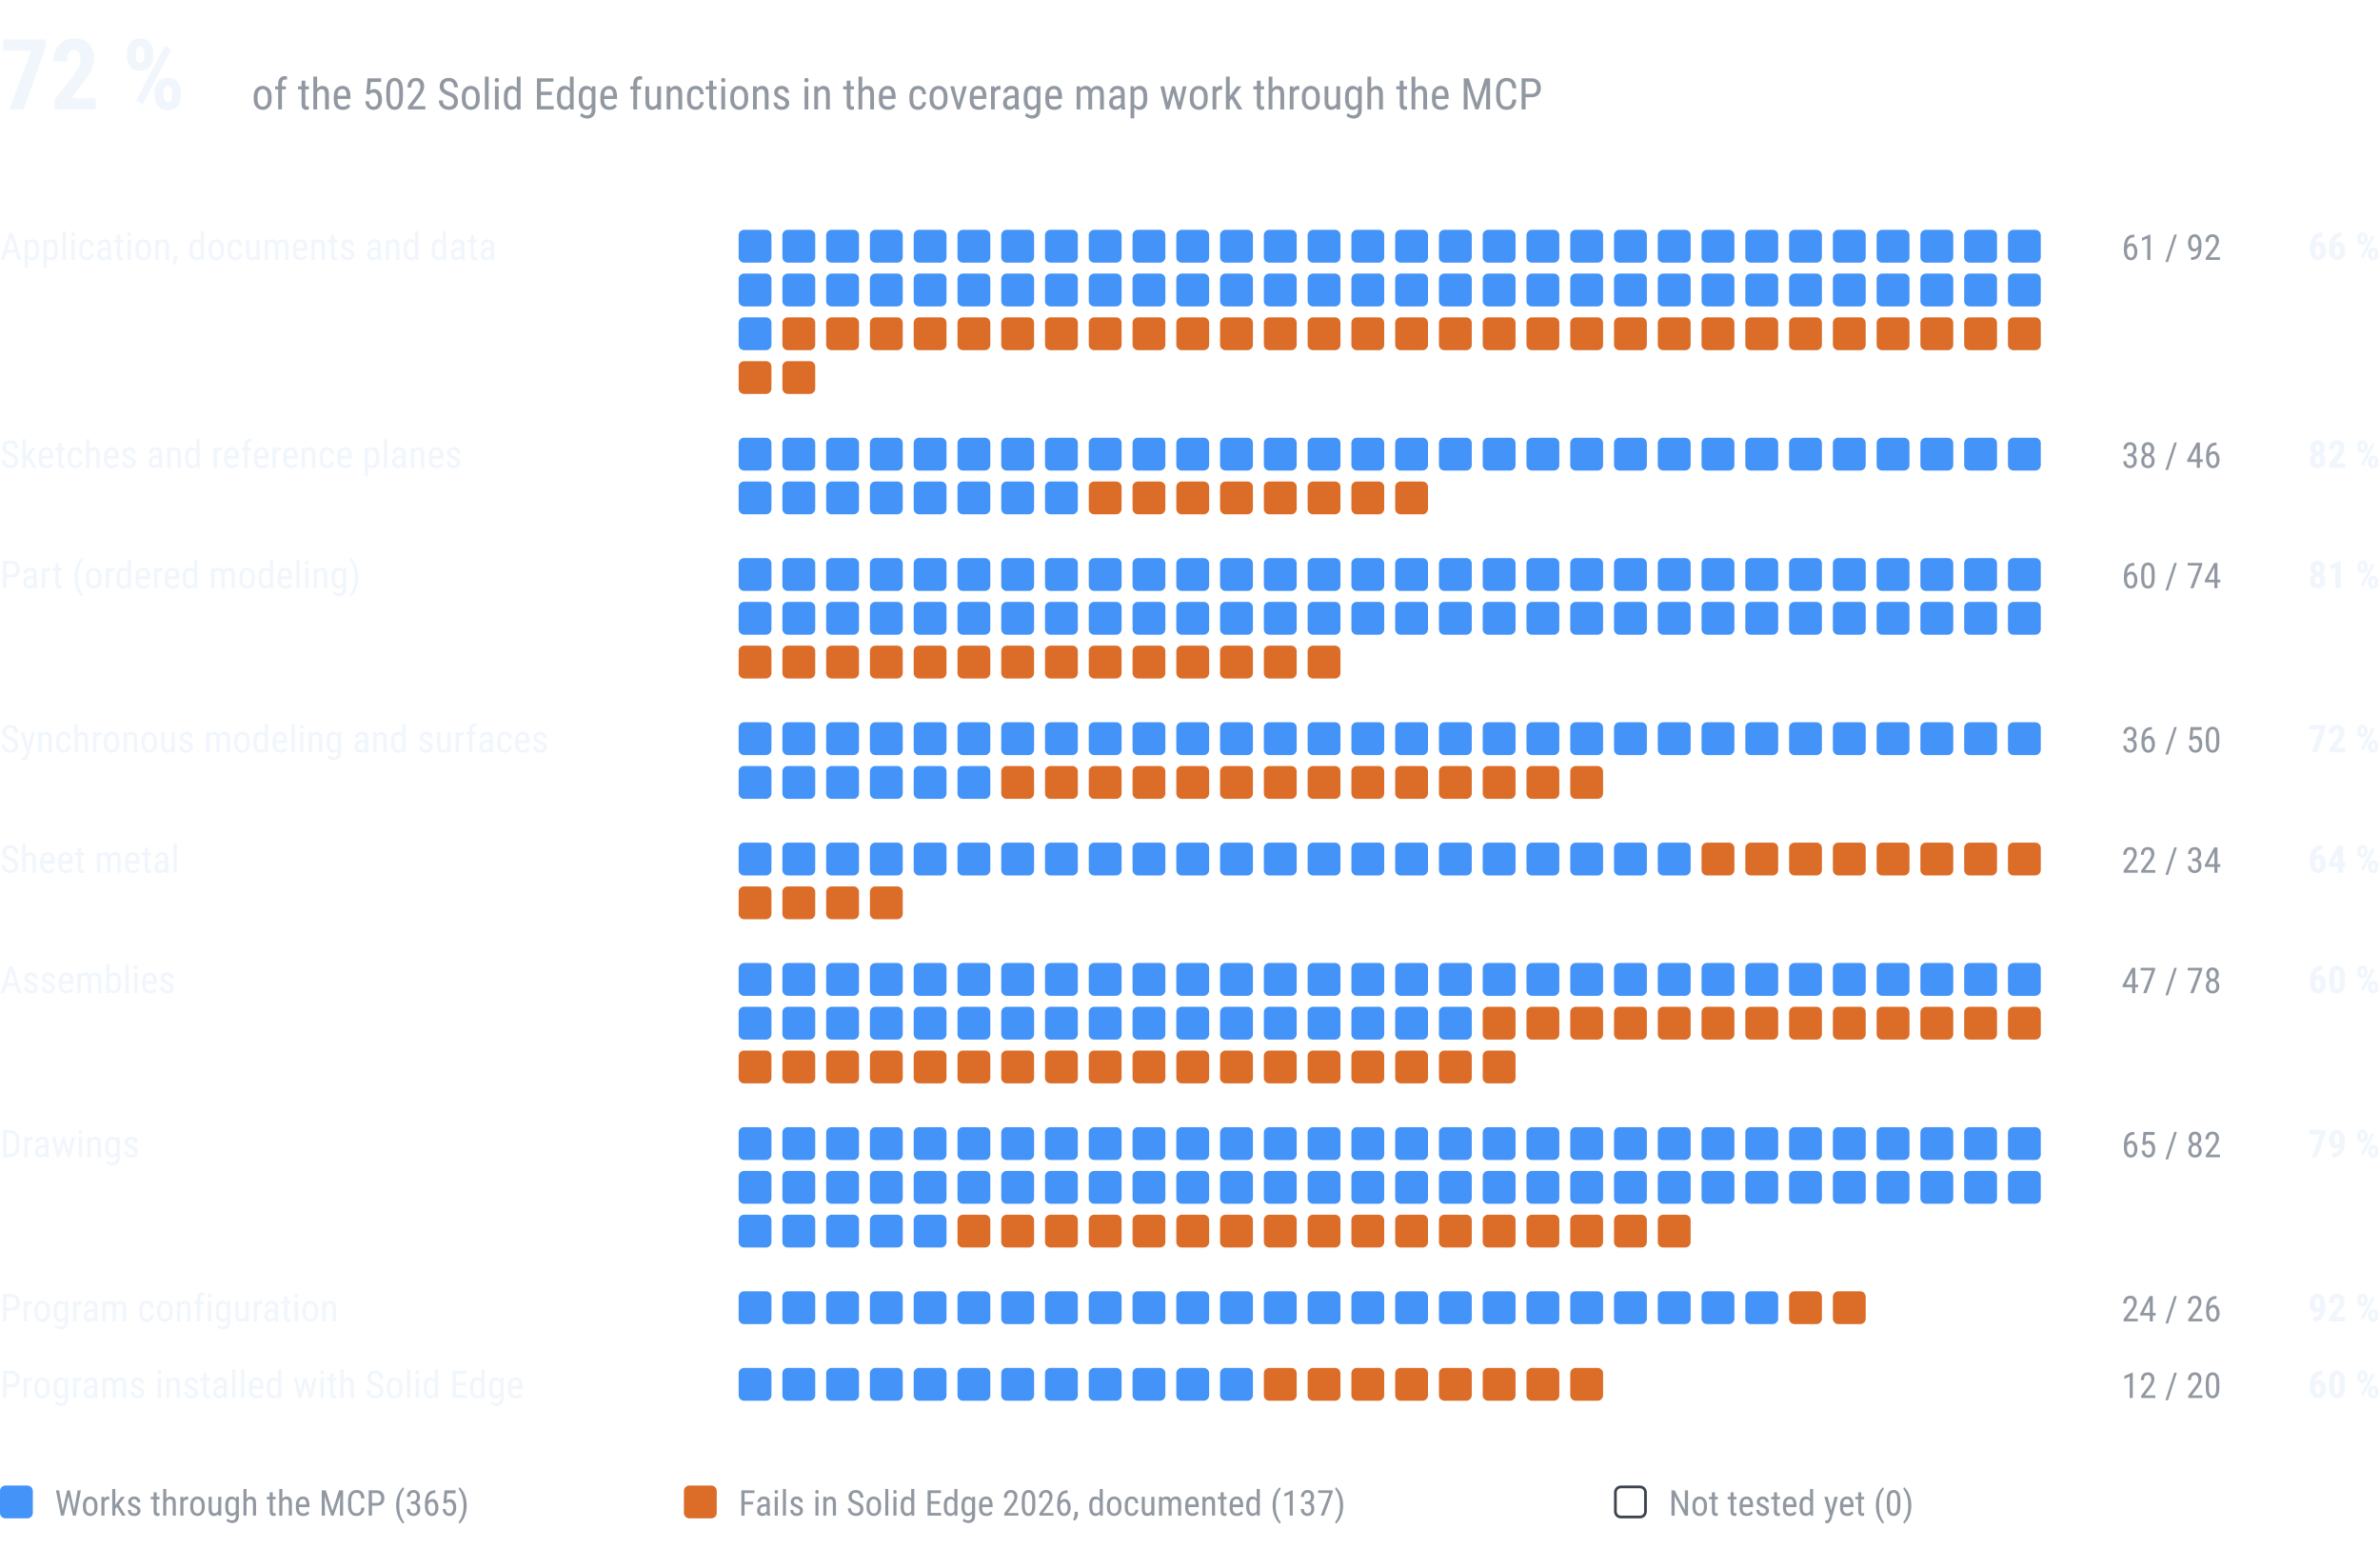
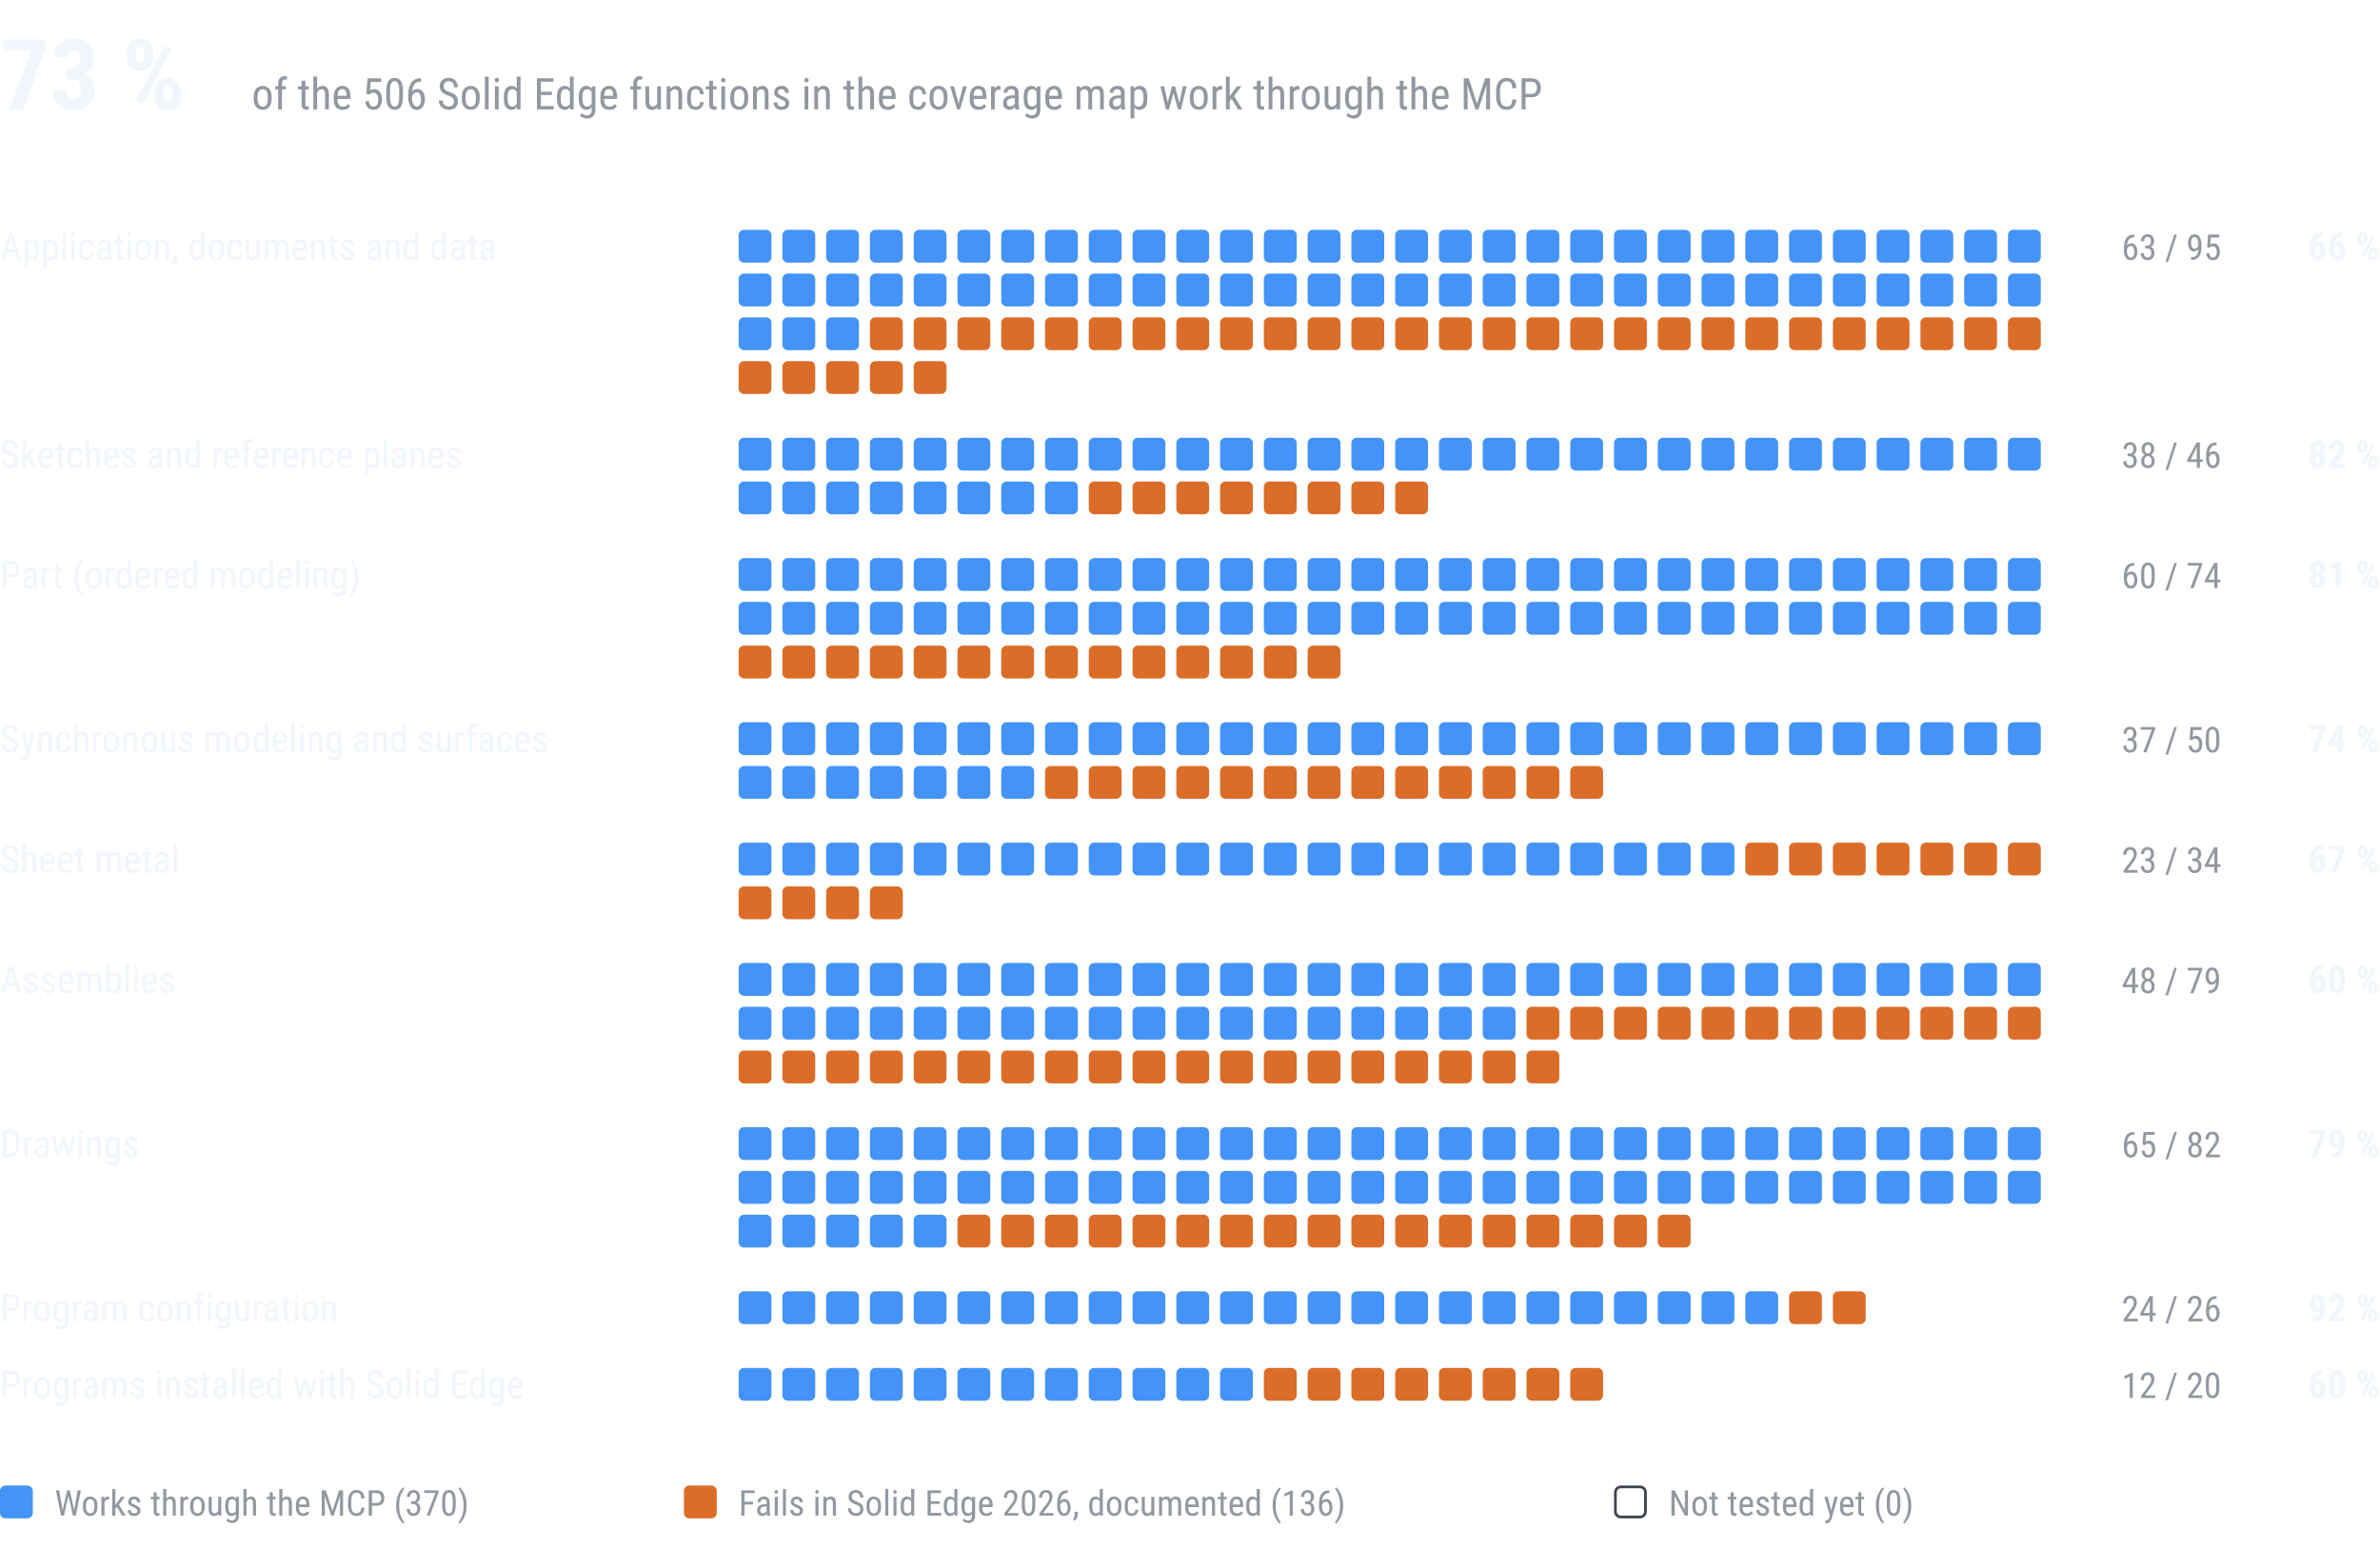
<svg xmlns="http://www.w3.org/2000/svg" width="870" height="566" viewBox="0 0 870 566" role="img" aria-labelledby="title desc">
  <g font-family="Bahnschrift, 'DIN Alternate', 'DIN 1451', D-DIN, Barlow, 'Roboto Condensed', 'Arial Narrow', sans-serif">
-     <text x="0" y="40" font-size="36" font-weight="600" fill="#f0f6fc">72 %</text>
-     <text x="92" y="40" font-size="16" fill="#9198a1">of the 502 Solid Edge functions in the coverage map work through the MCP</text>
+     <text x="0" y="40" font-size="36" font-weight="600" fill="#f0f6fc">73 %</text>
+     <text x="92" y="40" font-size="16" fill="#9198a1">of the 506 Solid Edge functions in the coverage map work through the MCP</text>
    <text x="0" y="95" font-size="14" fill="#f0f6fc">Application, documents and data</text>
    <rect x="270" y="84" width="12" height="12" rx="2" fill="#4493f8" />
    <rect x="286" y="84" width="12" height="12" rx="2" fill="#4493f8" />
    <rect x="302" y="84" width="12" height="12" rx="2" fill="#4493f8" />
    <rect x="318" y="84" width="12" height="12" rx="2" fill="#4493f8" />
    <rect x="334" y="84" width="12" height="12" rx="2" fill="#4493f8" />
    <rect x="350" y="84" width="12" height="12" rx="2" fill="#4493f8" />
    <rect x="366" y="84" width="12" height="12" rx="2" fill="#4493f8" />
    <rect x="382" y="84" width="12" height="12" rx="2" fill="#4493f8" />
    <rect x="398" y="84" width="12" height="12" rx="2" fill="#4493f8" />
    <rect x="414" y="84" width="12" height="12" rx="2" fill="#4493f8" />
    <rect x="430" y="84" width="12" height="12" rx="2" fill="#4493f8" />
    <rect x="446" y="84" width="12" height="12" rx="2" fill="#4493f8" />
    <rect x="462" y="84" width="12" height="12" rx="2" fill="#4493f8" />
    <rect x="478" y="84" width="12" height="12" rx="2" fill="#4493f8" />
    <rect x="494" y="84" width="12" height="12" rx="2" fill="#4493f8" />
    <rect x="510" y="84" width="12" height="12" rx="2" fill="#4493f8" />
    <rect x="526" y="84" width="12" height="12" rx="2" fill="#4493f8" />
    <rect x="542" y="84" width="12" height="12" rx="2" fill="#4493f8" />
    <rect x="558" y="84" width="12" height="12" rx="2" fill="#4493f8" />
    <rect x="574" y="84" width="12" height="12" rx="2" fill="#4493f8" />
    <rect x="590" y="84" width="12" height="12" rx="2" fill="#4493f8" />
    <rect x="606" y="84" width="12" height="12" rx="2" fill="#4493f8" />
    <rect x="622" y="84" width="12" height="12" rx="2" fill="#4493f8" />
    <rect x="638" y="84" width="12" height="12" rx="2" fill="#4493f8" />
    <rect x="654" y="84" width="12" height="12" rx="2" fill="#4493f8" />
    <rect x="670" y="84" width="12" height="12" rx="2" fill="#4493f8" />
    <rect x="686" y="84" width="12" height="12" rx="2" fill="#4493f8" />
    <rect x="702" y="84" width="12" height="12" rx="2" fill="#4493f8" />
    <rect x="718" y="84" width="12" height="12" rx="2" fill="#4493f8" />
    <rect x="734" y="84" width="12" height="12" rx="2" fill="#4493f8" />
    <rect x="270" y="100" width="12" height="12" rx="2" fill="#4493f8" />
    <rect x="286" y="100" width="12" height="12" rx="2" fill="#4493f8" />
    <rect x="302" y="100" width="12" height="12" rx="2" fill="#4493f8" />
    <rect x="318" y="100" width="12" height="12" rx="2" fill="#4493f8" />
    <rect x="334" y="100" width="12" height="12" rx="2" fill="#4493f8" />
    <rect x="350" y="100" width="12" height="12" rx="2" fill="#4493f8" />
    <rect x="366" y="100" width="12" height="12" rx="2" fill="#4493f8" />
    <rect x="382" y="100" width="12" height="12" rx="2" fill="#4493f8" />
    <rect x="398" y="100" width="12" height="12" rx="2" fill="#4493f8" />
    <rect x="414" y="100" width="12" height="12" rx="2" fill="#4493f8" />
    <rect x="430" y="100" width="12" height="12" rx="2" fill="#4493f8" />
    <rect x="446" y="100" width="12" height="12" rx="2" fill="#4493f8" />
    <rect x="462" y="100" width="12" height="12" rx="2" fill="#4493f8" />
    <rect x="478" y="100" width="12" height="12" rx="2" fill="#4493f8" />
    <rect x="494" y="100" width="12" height="12" rx="2" fill="#4493f8" />
    <rect x="510" y="100" width="12" height="12" rx="2" fill="#4493f8" />
    <rect x="526" y="100" width="12" height="12" rx="2" fill="#4493f8" />
    <rect x="542" y="100" width="12" height="12" rx="2" fill="#4493f8" />
    <rect x="558" y="100" width="12" height="12" rx="2" fill="#4493f8" />
    <rect x="574" y="100" width="12" height="12" rx="2" fill="#4493f8" />
    <rect x="590" y="100" width="12" height="12" rx="2" fill="#4493f8" />
    <rect x="606" y="100" width="12" height="12" rx="2" fill="#4493f8" />
    <rect x="622" y="100" width="12" height="12" rx="2" fill="#4493f8" />
    <rect x="638" y="100" width="12" height="12" rx="2" fill="#4493f8" />
    <rect x="654" y="100" width="12" height="12" rx="2" fill="#4493f8" />
    <rect x="670" y="100" width="12" height="12" rx="2" fill="#4493f8" />
    <rect x="686" y="100" width="12" height="12" rx="2" fill="#4493f8" />
    <rect x="702" y="100" width="12" height="12" rx="2" fill="#4493f8" />
    <rect x="718" y="100" width="12" height="12" rx="2" fill="#4493f8" />
    <rect x="734" y="100" width="12" height="12" rx="2" fill="#4493f8" />
    <rect x="270" y="116" width="12" height="12" rx="2" fill="#4493f8" />
-     <rect x="286" y="116" width="12" height="12" rx="2" fill="#db6d28" />
-     <rect x="302" y="116" width="12" height="12" rx="2" fill="#db6d28" />
+     <rect x="286" y="116" width="12" height="12" rx="2" fill="#4493f8" />
+     <rect x="302" y="116" width="12" height="12" rx="2" fill="#4493f8" />
    <rect x="318" y="116" width="12" height="12" rx="2" fill="#db6d28" />
    <rect x="334" y="116" width="12" height="12" rx="2" fill="#db6d28" />
    <rect x="350" y="116" width="12" height="12" rx="2" fill="#db6d28" />
    <rect x="366" y="116" width="12" height="12" rx="2" fill="#db6d28" />
    <rect x="382" y="116" width="12" height="12" rx="2" fill="#db6d28" />
    <rect x="398" y="116" width="12" height="12" rx="2" fill="#db6d28" />
    <rect x="414" y="116" width="12" height="12" rx="2" fill="#db6d28" />
    <rect x="430" y="116" width="12" height="12" rx="2" fill="#db6d28" />
    <rect x="446" y="116" width="12" height="12" rx="2" fill="#db6d28" />
    <rect x="462" y="116" width="12" height="12" rx="2" fill="#db6d28" />
    <rect x="478" y="116" width="12" height="12" rx="2" fill="#db6d28" />
    <rect x="494" y="116" width="12" height="12" rx="2" fill="#db6d28" />
    <rect x="510" y="116" width="12" height="12" rx="2" fill="#db6d28" />
    <rect x="526" y="116" width="12" height="12" rx="2" fill="#db6d28" />
    <rect x="542" y="116" width="12" height="12" rx="2" fill="#db6d28" />
    <rect x="558" y="116" width="12" height="12" rx="2" fill="#db6d28" />
    <rect x="574" y="116" width="12" height="12" rx="2" fill="#db6d28" />
    <rect x="590" y="116" width="12" height="12" rx="2" fill="#db6d28" />
    <rect x="606" y="116" width="12" height="12" rx="2" fill="#db6d28" />
    <rect x="622" y="116" width="12" height="12" rx="2" fill="#db6d28" />
    <rect x="638" y="116" width="12" height="12" rx="2" fill="#db6d28" />
    <rect x="654" y="116" width="12" height="12" rx="2" fill="#db6d28" />
    <rect x="670" y="116" width="12" height="12" rx="2" fill="#db6d28" />
    <rect x="686" y="116" width="12" height="12" rx="2" fill="#db6d28" />
    <rect x="702" y="116" width="12" height="12" rx="2" fill="#db6d28" />
    <rect x="718" y="116" width="12" height="12" rx="2" fill="#db6d28" />
    <rect x="734" y="116" width="12" height="12" rx="2" fill="#db6d28" />
    <rect x="270" y="132" width="12" height="12" rx="2" fill="#db6d28" />
    <rect x="286" y="132" width="12" height="12" rx="2" fill="#db6d28" />
-     <text x="812" y="95" font-size="13" text-anchor="end" fill="#9198a1">61 / 92</text>
+     <rect x="302" y="132" width="12" height="12" rx="2" fill="#db6d28" />
+     <rect x="318" y="132" width="12" height="12" rx="2" fill="#db6d28" />
+     <rect x="334" y="132" width="12" height="12" rx="2" fill="#db6d28" />
+     <text x="812" y="95" font-size="13" text-anchor="end" fill="#9198a1">63 / 95</text>
    <text x="870" y="95" font-size="14" font-weight="600" text-anchor="end" fill="#f0f6fc">66 %</text>
    <text x="0" y="171" font-size="14" fill="#f0f6fc">Sketches and reference planes</text>
    <rect x="270" y="160" width="12" height="12" rx="2" fill="#4493f8" />
    <rect x="286" y="160" width="12" height="12" rx="2" fill="#4493f8" />
    <rect x="302" y="160" width="12" height="12" rx="2" fill="#4493f8" />
    <rect x="318" y="160" width="12" height="12" rx="2" fill="#4493f8" />
    <rect x="334" y="160" width="12" height="12" rx="2" fill="#4493f8" />
    <rect x="350" y="160" width="12" height="12" rx="2" fill="#4493f8" />
    <rect x="366" y="160" width="12" height="12" rx="2" fill="#4493f8" />
    <rect x="382" y="160" width="12" height="12" rx="2" fill="#4493f8" />
    <rect x="398" y="160" width="12" height="12" rx="2" fill="#4493f8" />
    <rect x="414" y="160" width="12" height="12" rx="2" fill="#4493f8" />
    <rect x="430" y="160" width="12" height="12" rx="2" fill="#4493f8" />
    <rect x="446" y="160" width="12" height="12" rx="2" fill="#4493f8" />
    <rect x="462" y="160" width="12" height="12" rx="2" fill="#4493f8" />
    <rect x="478" y="160" width="12" height="12" rx="2" fill="#4493f8" />
    <rect x="494" y="160" width="12" height="12" rx="2" fill="#4493f8" />
    <rect x="510" y="160" width="12" height="12" rx="2" fill="#4493f8" />
    <rect x="526" y="160" width="12" height="12" rx="2" fill="#4493f8" />
    <rect x="542" y="160" width="12" height="12" rx="2" fill="#4493f8" />
    <rect x="558" y="160" width="12" height="12" rx="2" fill="#4493f8" />
    <rect x="574" y="160" width="12" height="12" rx="2" fill="#4493f8" />
    <rect x="590" y="160" width="12" height="12" rx="2" fill="#4493f8" />
    <rect x="606" y="160" width="12" height="12" rx="2" fill="#4493f8" />
    <rect x="622" y="160" width="12" height="12" rx="2" fill="#4493f8" />
    <rect x="638" y="160" width="12" height="12" rx="2" fill="#4493f8" />
    <rect x="654" y="160" width="12" height="12" rx="2" fill="#4493f8" />
    <rect x="670" y="160" width="12" height="12" rx="2" fill="#4493f8" />
    <rect x="686" y="160" width="12" height="12" rx="2" fill="#4493f8" />
    <rect x="702" y="160" width="12" height="12" rx="2" fill="#4493f8" />
    <rect x="718" y="160" width="12" height="12" rx="2" fill="#4493f8" />
    <rect x="734" y="160" width="12" height="12" rx="2" fill="#4493f8" />
    <rect x="270" y="176" width="12" height="12" rx="2" fill="#4493f8" />
    <rect x="286" y="176" width="12" height="12" rx="2" fill="#4493f8" />
    <rect x="302" y="176" width="12" height="12" rx="2" fill="#4493f8" />
    <rect x="318" y="176" width="12" height="12" rx="2" fill="#4493f8" />
    <rect x="334" y="176" width="12" height="12" rx="2" fill="#4493f8" />
    <rect x="350" y="176" width="12" height="12" rx="2" fill="#4493f8" />
    <rect x="366" y="176" width="12" height="12" rx="2" fill="#4493f8" />
    <rect x="382" y="176" width="12" height="12" rx="2" fill="#4493f8" />
    <rect x="398" y="176" width="12" height="12" rx="2" fill="#db6d28" />
    <rect x="414" y="176" width="12" height="12" rx="2" fill="#db6d28" />
    <rect x="430" y="176" width="12" height="12" rx="2" fill="#db6d28" />
    <rect x="446" y="176" width="12" height="12" rx="2" fill="#db6d28" />
    <rect x="462" y="176" width="12" height="12" rx="2" fill="#db6d28" />
    <rect x="478" y="176" width="12" height="12" rx="2" fill="#db6d28" />
    <rect x="494" y="176" width="12" height="12" rx="2" fill="#db6d28" />
    <rect x="510" y="176" width="12" height="12" rx="2" fill="#db6d28" />
    <text x="812" y="171" font-size="13" text-anchor="end" fill="#9198a1">38 / 46</text>
    <text x="870" y="171" font-size="14" font-weight="600" text-anchor="end" fill="#f0f6fc">82 %</text>
    <text x="0" y="215" font-size="14" fill="#f0f6fc">Part (ordered modeling)</text>
    <rect x="270" y="204" width="12" height="12" rx="2" fill="#4493f8" />
    <rect x="286" y="204" width="12" height="12" rx="2" fill="#4493f8" />
    <rect x="302" y="204" width="12" height="12" rx="2" fill="#4493f8" />
    <rect x="318" y="204" width="12" height="12" rx="2" fill="#4493f8" />
    <rect x="334" y="204" width="12" height="12" rx="2" fill="#4493f8" />
    <rect x="350" y="204" width="12" height="12" rx="2" fill="#4493f8" />
    <rect x="366" y="204" width="12" height="12" rx="2" fill="#4493f8" />
    <rect x="382" y="204" width="12" height="12" rx="2" fill="#4493f8" />
    <rect x="398" y="204" width="12" height="12" rx="2" fill="#4493f8" />
    <rect x="414" y="204" width="12" height="12" rx="2" fill="#4493f8" />
    <rect x="430" y="204" width="12" height="12" rx="2" fill="#4493f8" />
    <rect x="446" y="204" width="12" height="12" rx="2" fill="#4493f8" />
    <rect x="462" y="204" width="12" height="12" rx="2" fill="#4493f8" />
    <rect x="478" y="204" width="12" height="12" rx="2" fill="#4493f8" />
    <rect x="494" y="204" width="12" height="12" rx="2" fill="#4493f8" />
    <rect x="510" y="204" width="12" height="12" rx="2" fill="#4493f8" />
    <rect x="526" y="204" width="12" height="12" rx="2" fill="#4493f8" />
    <rect x="542" y="204" width="12" height="12" rx="2" fill="#4493f8" />
    <rect x="558" y="204" width="12" height="12" rx="2" fill="#4493f8" />
    <rect x="574" y="204" width="12" height="12" rx="2" fill="#4493f8" />
    <rect x="590" y="204" width="12" height="12" rx="2" fill="#4493f8" />
    <rect x="606" y="204" width="12" height="12" rx="2" fill="#4493f8" />
    <rect x="622" y="204" width="12" height="12" rx="2" fill="#4493f8" />
    <rect x="638" y="204" width="12" height="12" rx="2" fill="#4493f8" />
    <rect x="654" y="204" width="12" height="12" rx="2" fill="#4493f8" />
    <rect x="670" y="204" width="12" height="12" rx="2" fill="#4493f8" />
    <rect x="686" y="204" width="12" height="12" rx="2" fill="#4493f8" />
    <rect x="702" y="204" width="12" height="12" rx="2" fill="#4493f8" />
    <rect x="718" y="204" width="12" height="12" rx="2" fill="#4493f8" />
    <rect x="734" y="204" width="12" height="12" rx="2" fill="#4493f8" />
    <rect x="270" y="220" width="12" height="12" rx="2" fill="#4493f8" />
    <rect x="286" y="220" width="12" height="12" rx="2" fill="#4493f8" />
    <rect x="302" y="220" width="12" height="12" rx="2" fill="#4493f8" />
    <rect x="318" y="220" width="12" height="12" rx="2" fill="#4493f8" />
    <rect x="334" y="220" width="12" height="12" rx="2" fill="#4493f8" />
    <rect x="350" y="220" width="12" height="12" rx="2" fill="#4493f8" />
    <rect x="366" y="220" width="12" height="12" rx="2" fill="#4493f8" />
    <rect x="382" y="220" width="12" height="12" rx="2" fill="#4493f8" />
    <rect x="398" y="220" width="12" height="12" rx="2" fill="#4493f8" />
    <rect x="414" y="220" width="12" height="12" rx="2" fill="#4493f8" />
    <rect x="430" y="220" width="12" height="12" rx="2" fill="#4493f8" />
    <rect x="446" y="220" width="12" height="12" rx="2" fill="#4493f8" />
    <rect x="462" y="220" width="12" height="12" rx="2" fill="#4493f8" />
    <rect x="478" y="220" width="12" height="12" rx="2" fill="#4493f8" />
    <rect x="494" y="220" width="12" height="12" rx="2" fill="#4493f8" />
    <rect x="510" y="220" width="12" height="12" rx="2" fill="#4493f8" />
    <rect x="526" y="220" width="12" height="12" rx="2" fill="#4493f8" />
    <rect x="542" y="220" width="12" height="12" rx="2" fill="#4493f8" />
    <rect x="558" y="220" width="12" height="12" rx="2" fill="#4493f8" />
    <rect x="574" y="220" width="12" height="12" rx="2" fill="#4493f8" />
    <rect x="590" y="220" width="12" height="12" rx="2" fill="#4493f8" />
    <rect x="606" y="220" width="12" height="12" rx="2" fill="#4493f8" />
    <rect x="622" y="220" width="12" height="12" rx="2" fill="#4493f8" />
    <rect x="638" y="220" width="12" height="12" rx="2" fill="#4493f8" />
    <rect x="654" y="220" width="12" height="12" rx="2" fill="#4493f8" />
    <rect x="670" y="220" width="12" height="12" rx="2" fill="#4493f8" />
    <rect x="686" y="220" width="12" height="12" rx="2" fill="#4493f8" />
    <rect x="702" y="220" width="12" height="12" rx="2" fill="#4493f8" />
    <rect x="718" y="220" width="12" height="12" rx="2" fill="#4493f8" />
    <rect x="734" y="220" width="12" height="12" rx="2" fill="#4493f8" />
    <rect x="270" y="236" width="12" height="12" rx="2" fill="#db6d28" />
    <rect x="286" y="236" width="12" height="12" rx="2" fill="#db6d28" />
    <rect x="302" y="236" width="12" height="12" rx="2" fill="#db6d28" />
    <rect x="318" y="236" width="12" height="12" rx="2" fill="#db6d28" />
    <rect x="334" y="236" width="12" height="12" rx="2" fill="#db6d28" />
    <rect x="350" y="236" width="12" height="12" rx="2" fill="#db6d28" />
    <rect x="366" y="236" width="12" height="12" rx="2" fill="#db6d28" />
    <rect x="382" y="236" width="12" height="12" rx="2" fill="#db6d28" />
    <rect x="398" y="236" width="12" height="12" rx="2" fill="#db6d28" />
    <rect x="414" y="236" width="12" height="12" rx="2" fill="#db6d28" />
    <rect x="430" y="236" width="12" height="12" rx="2" fill="#db6d28" />
    <rect x="446" y="236" width="12" height="12" rx="2" fill="#db6d28" />
    <rect x="462" y="236" width="12" height="12" rx="2" fill="#db6d28" />
    <rect x="478" y="236" width="12" height="12" rx="2" fill="#db6d28" />
    <text x="812" y="215" font-size="13" text-anchor="end" fill="#9198a1">60 / 74</text>
    <text x="870" y="215" font-size="14" font-weight="600" text-anchor="end" fill="#f0f6fc">81 %</text>
    <text x="0" y="275" font-size="14" fill="#f0f6fc">Synchronous modeling and surfaces</text>
    <rect x="270" y="264" width="12" height="12" rx="2" fill="#4493f8" />
    <rect x="286" y="264" width="12" height="12" rx="2" fill="#4493f8" />
    <rect x="302" y="264" width="12" height="12" rx="2" fill="#4493f8" />
    <rect x="318" y="264" width="12" height="12" rx="2" fill="#4493f8" />
    <rect x="334" y="264" width="12" height="12" rx="2" fill="#4493f8" />
    <rect x="350" y="264" width="12" height="12" rx="2" fill="#4493f8" />
    <rect x="366" y="264" width="12" height="12" rx="2" fill="#4493f8" />
    <rect x="382" y="264" width="12" height="12" rx="2" fill="#4493f8" />
    <rect x="398" y="264" width="12" height="12" rx="2" fill="#4493f8" />
    <rect x="414" y="264" width="12" height="12" rx="2" fill="#4493f8" />
    <rect x="430" y="264" width="12" height="12" rx="2" fill="#4493f8" />
    <rect x="446" y="264" width="12" height="12" rx="2" fill="#4493f8" />
    <rect x="462" y="264" width="12" height="12" rx="2" fill="#4493f8" />
    <rect x="478" y="264" width="12" height="12" rx="2" fill="#4493f8" />
    <rect x="494" y="264" width="12" height="12" rx="2" fill="#4493f8" />
    <rect x="510" y="264" width="12" height="12" rx="2" fill="#4493f8" />
    <rect x="526" y="264" width="12" height="12" rx="2" fill="#4493f8" />
    <rect x="542" y="264" width="12" height="12" rx="2" fill="#4493f8" />
    <rect x="558" y="264" width="12" height="12" rx="2" fill="#4493f8" />
    <rect x="574" y="264" width="12" height="12" rx="2" fill="#4493f8" />
    <rect x="590" y="264" width="12" height="12" rx="2" fill="#4493f8" />
    <rect x="606" y="264" width="12" height="12" rx="2" fill="#4493f8" />
    <rect x="622" y="264" width="12" height="12" rx="2" fill="#4493f8" />
    <rect x="638" y="264" width="12" height="12" rx="2" fill="#4493f8" />
    <rect x="654" y="264" width="12" height="12" rx="2" fill="#4493f8" />
    <rect x="670" y="264" width="12" height="12" rx="2" fill="#4493f8" />
    <rect x="686" y="264" width="12" height="12" rx="2" fill="#4493f8" />
    <rect x="702" y="264" width="12" height="12" rx="2" fill="#4493f8" />
    <rect x="718" y="264" width="12" height="12" rx="2" fill="#4493f8" />
    <rect x="734" y="264" width="12" height="12" rx="2" fill="#4493f8" />
    <rect x="270" y="280" width="12" height="12" rx="2" fill="#4493f8" />
    <rect x="286" y="280" width="12" height="12" rx="2" fill="#4493f8" />
    <rect x="302" y="280" width="12" height="12" rx="2" fill="#4493f8" />
    <rect x="318" y="280" width="12" height="12" rx="2" fill="#4493f8" />
    <rect x="334" y="280" width="12" height="12" rx="2" fill="#4493f8" />
    <rect x="350" y="280" width="12" height="12" rx="2" fill="#4493f8" />
-     <rect x="366" y="280" width="12" height="12" rx="2" fill="#db6d28" />
+     <rect x="366" y="280" width="12" height="12" rx="2" fill="#4493f8" />
    <rect x="382" y="280" width="12" height="12" rx="2" fill="#db6d28" />
    <rect x="398" y="280" width="12" height="12" rx="2" fill="#db6d28" />
    <rect x="414" y="280" width="12" height="12" rx="2" fill="#db6d28" />
    <rect x="430" y="280" width="12" height="12" rx="2" fill="#db6d28" />
    <rect x="446" y="280" width="12" height="12" rx="2" fill="#db6d28" />
    <rect x="462" y="280" width="12" height="12" rx="2" fill="#db6d28" />
    <rect x="478" y="280" width="12" height="12" rx="2" fill="#db6d28" />
    <rect x="494" y="280" width="12" height="12" rx="2" fill="#db6d28" />
    <rect x="510" y="280" width="12" height="12" rx="2" fill="#db6d28" />
    <rect x="526" y="280" width="12" height="12" rx="2" fill="#db6d28" />
    <rect x="542" y="280" width="12" height="12" rx="2" fill="#db6d28" />
    <rect x="558" y="280" width="12" height="12" rx="2" fill="#db6d28" />
    <rect x="574" y="280" width="12" height="12" rx="2" fill="#db6d28" />
-     <text x="812" y="275" font-size="13" text-anchor="end" fill="#9198a1">36 / 50</text>
-     <text x="870" y="275" font-size="14" font-weight="600" text-anchor="end" fill="#f0f6fc">72 %</text>
+     <text x="812" y="275" font-size="13" text-anchor="end" fill="#9198a1">37 / 50</text>
+     <text x="870" y="275" font-size="14" font-weight="600" text-anchor="end" fill="#f0f6fc">74 %</text>
    <text x="0" y="319" font-size="14" fill="#f0f6fc">Sheet metal</text>
    <rect x="270" y="308" width="12" height="12" rx="2" fill="#4493f8" />
    <rect x="286" y="308" width="12" height="12" rx="2" fill="#4493f8" />
    <rect x="302" y="308" width="12" height="12" rx="2" fill="#4493f8" />
    <rect x="318" y="308" width="12" height="12" rx="2" fill="#4493f8" />
    <rect x="334" y="308" width="12" height="12" rx="2" fill="#4493f8" />
    <rect x="350" y="308" width="12" height="12" rx="2" fill="#4493f8" />
    <rect x="366" y="308" width="12" height="12" rx="2" fill="#4493f8" />
    <rect x="382" y="308" width="12" height="12" rx="2" fill="#4493f8" />
    <rect x="398" y="308" width="12" height="12" rx="2" fill="#4493f8" />
    <rect x="414" y="308" width="12" height="12" rx="2" fill="#4493f8" />
    <rect x="430" y="308" width="12" height="12" rx="2" fill="#4493f8" />
    <rect x="446" y="308" width="12" height="12" rx="2" fill="#4493f8" />
    <rect x="462" y="308" width="12" height="12" rx="2" fill="#4493f8" />
    <rect x="478" y="308" width="12" height="12" rx="2" fill="#4493f8" />
    <rect x="494" y="308" width="12" height="12" rx="2" fill="#4493f8" />
    <rect x="510" y="308" width="12" height="12" rx="2" fill="#4493f8" />
    <rect x="526" y="308" width="12" height="12" rx="2" fill="#4493f8" />
    <rect x="542" y="308" width="12" height="12" rx="2" fill="#4493f8" />
    <rect x="558" y="308" width="12" height="12" rx="2" fill="#4493f8" />
    <rect x="574" y="308" width="12" height="12" rx="2" fill="#4493f8" />
    <rect x="590" y="308" width="12" height="12" rx="2" fill="#4493f8" />
    <rect x="606" y="308" width="12" height="12" rx="2" fill="#4493f8" />
-     <rect x="622" y="308" width="12" height="12" rx="2" fill="#db6d28" />
+     <rect x="622" y="308" width="12" height="12" rx="2" fill="#4493f8" />
    <rect x="638" y="308" width="12" height="12" rx="2" fill="#db6d28" />
    <rect x="654" y="308" width="12" height="12" rx="2" fill="#db6d28" />
    <rect x="670" y="308" width="12" height="12" rx="2" fill="#db6d28" />
    <rect x="686" y="308" width="12" height="12" rx="2" fill="#db6d28" />
    <rect x="702" y="308" width="12" height="12" rx="2" fill="#db6d28" />
    <rect x="718" y="308" width="12" height="12" rx="2" fill="#db6d28" />
    <rect x="734" y="308" width="12" height="12" rx="2" fill="#db6d28" />
    <rect x="270" y="324" width="12" height="12" rx="2" fill="#db6d28" />
    <rect x="286" y="324" width="12" height="12" rx="2" fill="#db6d28" />
    <rect x="302" y="324" width="12" height="12" rx="2" fill="#db6d28" />
    <rect x="318" y="324" width="12" height="12" rx="2" fill="#db6d28" />
-     <text x="812" y="319" font-size="13" text-anchor="end" fill="#9198a1">22 / 34</text>
-     <text x="870" y="319" font-size="14" font-weight="600" text-anchor="end" fill="#f0f6fc">64 %</text>
+     <text x="812" y="319" font-size="13" text-anchor="end" fill="#9198a1">23 / 34</text>
+     <text x="870" y="319" font-size="14" font-weight="600" text-anchor="end" fill="#f0f6fc">67 %</text>
    <text x="0" y="363" font-size="14" fill="#f0f6fc">Assemblies</text>
    <rect x="270" y="352" width="12" height="12" rx="2" fill="#4493f8" />
    <rect x="286" y="352" width="12" height="12" rx="2" fill="#4493f8" />
    <rect x="302" y="352" width="12" height="12" rx="2" fill="#4493f8" />
    <rect x="318" y="352" width="12" height="12" rx="2" fill="#4493f8" />
    <rect x="334" y="352" width="12" height="12" rx="2" fill="#4493f8" />
    <rect x="350" y="352" width="12" height="12" rx="2" fill="#4493f8" />
    <rect x="366" y="352" width="12" height="12" rx="2" fill="#4493f8" />
    <rect x="382" y="352" width="12" height="12" rx="2" fill="#4493f8" />
    <rect x="398" y="352" width="12" height="12" rx="2" fill="#4493f8" />
    <rect x="414" y="352" width="12" height="12" rx="2" fill="#4493f8" />
    <rect x="430" y="352" width="12" height="12" rx="2" fill="#4493f8" />
    <rect x="446" y="352" width="12" height="12" rx="2" fill="#4493f8" />
    <rect x="462" y="352" width="12" height="12" rx="2" fill="#4493f8" />
    <rect x="478" y="352" width="12" height="12" rx="2" fill="#4493f8" />
    <rect x="494" y="352" width="12" height="12" rx="2" fill="#4493f8" />
    <rect x="510" y="352" width="12" height="12" rx="2" fill="#4493f8" />
    <rect x="526" y="352" width="12" height="12" rx="2" fill="#4493f8" />
    <rect x="542" y="352" width="12" height="12" rx="2" fill="#4493f8" />
    <rect x="558" y="352" width="12" height="12" rx="2" fill="#4493f8" />
    <rect x="574" y="352" width="12" height="12" rx="2" fill="#4493f8" />
    <rect x="590" y="352" width="12" height="12" rx="2" fill="#4493f8" />
    <rect x="606" y="352" width="12" height="12" rx="2" fill="#4493f8" />
    <rect x="622" y="352" width="12" height="12" rx="2" fill="#4493f8" />
    <rect x="638" y="352" width="12" height="12" rx="2" fill="#4493f8" />
    <rect x="654" y="352" width="12" height="12" rx="2" fill="#4493f8" />
    <rect x="670" y="352" width="12" height="12" rx="2" fill="#4493f8" />
    <rect x="686" y="352" width="12" height="12" rx="2" fill="#4493f8" />
    <rect x="702" y="352" width="12" height="12" rx="2" fill="#4493f8" />
    <rect x="718" y="352" width="12" height="12" rx="2" fill="#4493f8" />
    <rect x="734" y="352" width="12" height="12" rx="2" fill="#4493f8" />
    <rect x="270" y="368" width="12" height="12" rx="2" fill="#4493f8" />
    <rect x="286" y="368" width="12" height="12" rx="2" fill="#4493f8" />
    <rect x="302" y="368" width="12" height="12" rx="2" fill="#4493f8" />
    <rect x="318" y="368" width="12" height="12" rx="2" fill="#4493f8" />
    <rect x="334" y="368" width="12" height="12" rx="2" fill="#4493f8" />
    <rect x="350" y="368" width="12" height="12" rx="2" fill="#4493f8" />
    <rect x="366" y="368" width="12" height="12" rx="2" fill="#4493f8" />
    <rect x="382" y="368" width="12" height="12" rx="2" fill="#4493f8" />
    <rect x="398" y="368" width="12" height="12" rx="2" fill="#4493f8" />
    <rect x="414" y="368" width="12" height="12" rx="2" fill="#4493f8" />
    <rect x="430" y="368" width="12" height="12" rx="2" fill="#4493f8" />
    <rect x="446" y="368" width="12" height="12" rx="2" fill="#4493f8" />
    <rect x="462" y="368" width="12" height="12" rx="2" fill="#4493f8" />
    <rect x="478" y="368" width="12" height="12" rx="2" fill="#4493f8" />
    <rect x="494" y="368" width="12" height="12" rx="2" fill="#4493f8" />
    <rect x="510" y="368" width="12" height="12" rx="2" fill="#4493f8" />
    <rect x="526" y="368" width="12" height="12" rx="2" fill="#4493f8" />
-     <rect x="542" y="368" width="12" height="12" rx="2" fill="#db6d28" />
+     <rect x="542" y="368" width="12" height="12" rx="2" fill="#4493f8" />
    <rect x="558" y="368" width="12" height="12" rx="2" fill="#db6d28" />
    <rect x="574" y="368" width="12" height="12" rx="2" fill="#db6d28" />
    <rect x="590" y="368" width="12" height="12" rx="2" fill="#db6d28" />
    <rect x="606" y="368" width="12" height="12" rx="2" fill="#db6d28" />
    <rect x="622" y="368" width="12" height="12" rx="2" fill="#db6d28" />
    <rect x="638" y="368" width="12" height="12" rx="2" fill="#db6d28" />
    <rect x="654" y="368" width="12" height="12" rx="2" fill="#db6d28" />
    <rect x="670" y="368" width="12" height="12" rx="2" fill="#db6d28" />
    <rect x="686" y="368" width="12" height="12" rx="2" fill="#db6d28" />
    <rect x="702" y="368" width="12" height="12" rx="2" fill="#db6d28" />
    <rect x="718" y="368" width="12" height="12" rx="2" fill="#db6d28" />
    <rect x="734" y="368" width="12" height="12" rx="2" fill="#db6d28" />
    <rect x="270" y="384" width="12" height="12" rx="2" fill="#db6d28" />
    <rect x="286" y="384" width="12" height="12" rx="2" fill="#db6d28" />
    <rect x="302" y="384" width="12" height="12" rx="2" fill="#db6d28" />
    <rect x="318" y="384" width="12" height="12" rx="2" fill="#db6d28" />
    <rect x="334" y="384" width="12" height="12" rx="2" fill="#db6d28" />
    <rect x="350" y="384" width="12" height="12" rx="2" fill="#db6d28" />
    <rect x="366" y="384" width="12" height="12" rx="2" fill="#db6d28" />
    <rect x="382" y="384" width="12" height="12" rx="2" fill="#db6d28" />
    <rect x="398" y="384" width="12" height="12" rx="2" fill="#db6d28" />
    <rect x="414" y="384" width="12" height="12" rx="2" fill="#db6d28" />
    <rect x="430" y="384" width="12" height="12" rx="2" fill="#db6d28" />
    <rect x="446" y="384" width="12" height="12" rx="2" fill="#db6d28" />
    <rect x="462" y="384" width="12" height="12" rx="2" fill="#db6d28" />
    <rect x="478" y="384" width="12" height="12" rx="2" fill="#db6d28" />
    <rect x="494" y="384" width="12" height="12" rx="2" fill="#db6d28" />
    <rect x="510" y="384" width="12" height="12" rx="2" fill="#db6d28" />
    <rect x="526" y="384" width="12" height="12" rx="2" fill="#db6d28" />
    <rect x="542" y="384" width="12" height="12" rx="2" fill="#db6d28" />
-     <text x="812" y="363" font-size="13" text-anchor="end" fill="#9198a1">47 / 78</text>
+     <rect x="558" y="384" width="12" height="12" rx="2" fill="#db6d28" />
+     <text x="812" y="363" font-size="13" text-anchor="end" fill="#9198a1">48 / 79</text>
    <text x="870" y="363" font-size="14" font-weight="600" text-anchor="end" fill="#f0f6fc">60 %</text>
    <text x="0" y="423" font-size="14" fill="#f0f6fc">Drawings</text>
    <rect x="270" y="412" width="12" height="12" rx="2" fill="#4493f8" />
    <rect x="286" y="412" width="12" height="12" rx="2" fill="#4493f8" />
    <rect x="302" y="412" width="12" height="12" rx="2" fill="#4493f8" />
    <rect x="318" y="412" width="12" height="12" rx="2" fill="#4493f8" />
    <rect x="334" y="412" width="12" height="12" rx="2" fill="#4493f8" />
    <rect x="350" y="412" width="12" height="12" rx="2" fill="#4493f8" />
    <rect x="366" y="412" width="12" height="12" rx="2" fill="#4493f8" />
    <rect x="382" y="412" width="12" height="12" rx="2" fill="#4493f8" />
    <rect x="398" y="412" width="12" height="12" rx="2" fill="#4493f8" />
    <rect x="414" y="412" width="12" height="12" rx="2" fill="#4493f8" />
    <rect x="430" y="412" width="12" height="12" rx="2" fill="#4493f8" />
    <rect x="446" y="412" width="12" height="12" rx="2" fill="#4493f8" />
    <rect x="462" y="412" width="12" height="12" rx="2" fill="#4493f8" />
    <rect x="478" y="412" width="12" height="12" rx="2" fill="#4493f8" />
    <rect x="494" y="412" width="12" height="12" rx="2" fill="#4493f8" />
    <rect x="510" y="412" width="12" height="12" rx="2" fill="#4493f8" />
    <rect x="526" y="412" width="12" height="12" rx="2" fill="#4493f8" />
    <rect x="542" y="412" width="12" height="12" rx="2" fill="#4493f8" />
    <rect x="558" y="412" width="12" height="12" rx="2" fill="#4493f8" />
    <rect x="574" y="412" width="12" height="12" rx="2" fill="#4493f8" />
    <rect x="590" y="412" width="12" height="12" rx="2" fill="#4493f8" />
    <rect x="606" y="412" width="12" height="12" rx="2" fill="#4493f8" />
    <rect x="622" y="412" width="12" height="12" rx="2" fill="#4493f8" />
    <rect x="638" y="412" width="12" height="12" rx="2" fill="#4493f8" />
    <rect x="654" y="412" width="12" height="12" rx="2" fill="#4493f8" />
    <rect x="670" y="412" width="12" height="12" rx="2" fill="#4493f8" />
    <rect x="686" y="412" width="12" height="12" rx="2" fill="#4493f8" />
    <rect x="702" y="412" width="12" height="12" rx="2" fill="#4493f8" />
    <rect x="718" y="412" width="12" height="12" rx="2" fill="#4493f8" />
    <rect x="734" y="412" width="12" height="12" rx="2" fill="#4493f8" />
    <rect x="270" y="428" width="12" height="12" rx="2" fill="#4493f8" />
    <rect x="286" y="428" width="12" height="12" rx="2" fill="#4493f8" />
    <rect x="302" y="428" width="12" height="12" rx="2" fill="#4493f8" />
    <rect x="318" y="428" width="12" height="12" rx="2" fill="#4493f8" />
    <rect x="334" y="428" width="12" height="12" rx="2" fill="#4493f8" />
    <rect x="350" y="428" width="12" height="12" rx="2" fill="#4493f8" />
    <rect x="366" y="428" width="12" height="12" rx="2" fill="#4493f8" />
    <rect x="382" y="428" width="12" height="12" rx="2" fill="#4493f8" />
    <rect x="398" y="428" width="12" height="12" rx="2" fill="#4493f8" />
    <rect x="414" y="428" width="12" height="12" rx="2" fill="#4493f8" />
    <rect x="430" y="428" width="12" height="12" rx="2" fill="#4493f8" />
    <rect x="446" y="428" width="12" height="12" rx="2" fill="#4493f8" />
    <rect x="462" y="428" width="12" height="12" rx="2" fill="#4493f8" />
    <rect x="478" y="428" width="12" height="12" rx="2" fill="#4493f8" />
    <rect x="494" y="428" width="12" height="12" rx="2" fill="#4493f8" />
    <rect x="510" y="428" width="12" height="12" rx="2" fill="#4493f8" />
    <rect x="526" y="428" width="12" height="12" rx="2" fill="#4493f8" />
    <rect x="542" y="428" width="12" height="12" rx="2" fill="#4493f8" />
    <rect x="558" y="428" width="12" height="12" rx="2" fill="#4493f8" />
    <rect x="574" y="428" width="12" height="12" rx="2" fill="#4493f8" />
    <rect x="590" y="428" width="12" height="12" rx="2" fill="#4493f8" />
    <rect x="606" y="428" width="12" height="12" rx="2" fill="#4493f8" />
    <rect x="622" y="428" width="12" height="12" rx="2" fill="#4493f8" />
    <rect x="638" y="428" width="12" height="12" rx="2" fill="#4493f8" />
    <rect x="654" y="428" width="12" height="12" rx="2" fill="#4493f8" />
    <rect x="670" y="428" width="12" height="12" rx="2" fill="#4493f8" />
    <rect x="686" y="428" width="12" height="12" rx="2" fill="#4493f8" />
    <rect x="702" y="428" width="12" height="12" rx="2" fill="#4493f8" />
    <rect x="718" y="428" width="12" height="12" rx="2" fill="#4493f8" />
    <rect x="734" y="428" width="12" height="12" rx="2" fill="#4493f8" />
    <rect x="270" y="444" width="12" height="12" rx="2" fill="#4493f8" />
    <rect x="286" y="444" width="12" height="12" rx="2" fill="#4493f8" />
    <rect x="302" y="444" width="12" height="12" rx="2" fill="#4493f8" />
    <rect x="318" y="444" width="12" height="12" rx="2" fill="#4493f8" />
    <rect x="334" y="444" width="12" height="12" rx="2" fill="#4493f8" />
    <rect x="350" y="444" width="12" height="12" rx="2" fill="#db6d28" />
    <rect x="366" y="444" width="12" height="12" rx="2" fill="#db6d28" />
    <rect x="382" y="444" width="12" height="12" rx="2" fill="#db6d28" />
    <rect x="398" y="444" width="12" height="12" rx="2" fill="#db6d28" />
    <rect x="414" y="444" width="12" height="12" rx="2" fill="#db6d28" />
    <rect x="430" y="444" width="12" height="12" rx="2" fill="#db6d28" />
    <rect x="446" y="444" width="12" height="12" rx="2" fill="#db6d28" />
    <rect x="462" y="444" width="12" height="12" rx="2" fill="#db6d28" />
    <rect x="478" y="444" width="12" height="12" rx="2" fill="#db6d28" />
    <rect x="494" y="444" width="12" height="12" rx="2" fill="#db6d28" />
    <rect x="510" y="444" width="12" height="12" rx="2" fill="#db6d28" />
    <rect x="526" y="444" width="12" height="12" rx="2" fill="#db6d28" />
    <rect x="542" y="444" width="12" height="12" rx="2" fill="#db6d28" />
    <rect x="558" y="444" width="12" height="12" rx="2" fill="#db6d28" />
    <rect x="574" y="444" width="12" height="12" rx="2" fill="#db6d28" />
    <rect x="590" y="444" width="12" height="12" rx="2" fill="#db6d28" />
    <rect x="606" y="444" width="12" height="12" rx="2" fill="#db6d28" />
    <text x="812" y="423" font-size="13" text-anchor="end" fill="#9198a1">65 / 82</text>
    <text x="870" y="423" font-size="14" font-weight="600" text-anchor="end" fill="#f0f6fc">79 %</text>
    <text x="0" y="483" font-size="14" fill="#f0f6fc">Program configuration</text>
    <rect x="270" y="472" width="12" height="12" rx="2" fill="#4493f8" />
    <rect x="286" y="472" width="12" height="12" rx="2" fill="#4493f8" />
    <rect x="302" y="472" width="12" height="12" rx="2" fill="#4493f8" />
    <rect x="318" y="472" width="12" height="12" rx="2" fill="#4493f8" />
    <rect x="334" y="472" width="12" height="12" rx="2" fill="#4493f8" />
    <rect x="350" y="472" width="12" height="12" rx="2" fill="#4493f8" />
    <rect x="366" y="472" width="12" height="12" rx="2" fill="#4493f8" />
    <rect x="382" y="472" width="12" height="12" rx="2" fill="#4493f8" />
    <rect x="398" y="472" width="12" height="12" rx="2" fill="#4493f8" />
    <rect x="414" y="472" width="12" height="12" rx="2" fill="#4493f8" />
    <rect x="430" y="472" width="12" height="12" rx="2" fill="#4493f8" />
    <rect x="446" y="472" width="12" height="12" rx="2" fill="#4493f8" />
    <rect x="462" y="472" width="12" height="12" rx="2" fill="#4493f8" />
    <rect x="478" y="472" width="12" height="12" rx="2" fill="#4493f8" />
    <rect x="494" y="472" width="12" height="12" rx="2" fill="#4493f8" />
    <rect x="510" y="472" width="12" height="12" rx="2" fill="#4493f8" />
    <rect x="526" y="472" width="12" height="12" rx="2" fill="#4493f8" />
    <rect x="542" y="472" width="12" height="12" rx="2" fill="#4493f8" />
    <rect x="558" y="472" width="12" height="12" rx="2" fill="#4493f8" />
    <rect x="574" y="472" width="12" height="12" rx="2" fill="#4493f8" />
    <rect x="590" y="472" width="12" height="12" rx="2" fill="#4493f8" />
    <rect x="606" y="472" width="12" height="12" rx="2" fill="#4493f8" />
    <rect x="622" y="472" width="12" height="12" rx="2" fill="#4493f8" />
    <rect x="638" y="472" width="12" height="12" rx="2" fill="#4493f8" />
    <rect x="654" y="472" width="12" height="12" rx="2" fill="#db6d28" />
    <rect x="670" y="472" width="12" height="12" rx="2" fill="#db6d28" />
    <text x="812" y="483" font-size="13" text-anchor="end" fill="#9198a1">24 / 26</text>
    <text x="870" y="483" font-size="14" font-weight="600" text-anchor="end" fill="#f0f6fc">92 %</text>
    <text x="0" y="511" font-size="14" fill="#f0f6fc">Programs installed with Solid Edge</text>
    <rect x="270" y="500" width="12" height="12" rx="2" fill="#4493f8" />
    <rect x="286" y="500" width="12" height="12" rx="2" fill="#4493f8" />
    <rect x="302" y="500" width="12" height="12" rx="2" fill="#4493f8" />
    <rect x="318" y="500" width="12" height="12" rx="2" fill="#4493f8" />
    <rect x="334" y="500" width="12" height="12" rx="2" fill="#4493f8" />
    <rect x="350" y="500" width="12" height="12" rx="2" fill="#4493f8" />
    <rect x="366" y="500" width="12" height="12" rx="2" fill="#4493f8" />
    <rect x="382" y="500" width="12" height="12" rx="2" fill="#4493f8" />
    <rect x="398" y="500" width="12" height="12" rx="2" fill="#4493f8" />
    <rect x="414" y="500" width="12" height="12" rx="2" fill="#4493f8" />
    <rect x="430" y="500" width="12" height="12" rx="2" fill="#4493f8" />
    <rect x="446" y="500" width="12" height="12" rx="2" fill="#4493f8" />
    <rect x="462" y="500" width="12" height="12" rx="2" fill="#db6d28" />
    <rect x="478" y="500" width="12" height="12" rx="2" fill="#db6d28" />
    <rect x="494" y="500" width="12" height="12" rx="2" fill="#db6d28" />
    <rect x="510" y="500" width="12" height="12" rx="2" fill="#db6d28" />
    <rect x="526" y="500" width="12" height="12" rx="2" fill="#db6d28" />
    <rect x="542" y="500" width="12" height="12" rx="2" fill="#db6d28" />
    <rect x="558" y="500" width="12" height="12" rx="2" fill="#db6d28" />
    <rect x="574" y="500" width="12" height="12" rx="2" fill="#db6d28" />
    <text x="812" y="511" font-size="13" text-anchor="end" fill="#9198a1">12 / 20</text>
    <text x="870" y="511" font-size="14" font-weight="600" text-anchor="end" fill="#f0f6fc">60 %</text>
    <rect x="0" y="543" width="12" height="12" rx="2" fill="#4493f8" />
-     <text x="20" y="554" font-size="13" fill="#9198a1">Works through the MCP (365)</text>
+     <text x="20" y="554" font-size="13" fill="#9198a1">Works through the MCP (370)</text>
    <rect x="250" y="543" width="12" height="12" rx="2" fill="#db6d28" />
-     <text x="270" y="554" font-size="13" fill="#9198a1">Fails in Solid Edge 2026, documented (137)</text>
+     <text x="270" y="554" font-size="13" fill="#9198a1">Fails in Solid Edge 2026, documented (136)</text>
    <rect x="590.5" y="543.5" width="11" height="11" rx="2" fill="none" stroke="#3d444d" />
    <text x="610" y="554" font-size="13" fill="#9198a1">Not tested yet (0)</text>
  </g>
</svg>
